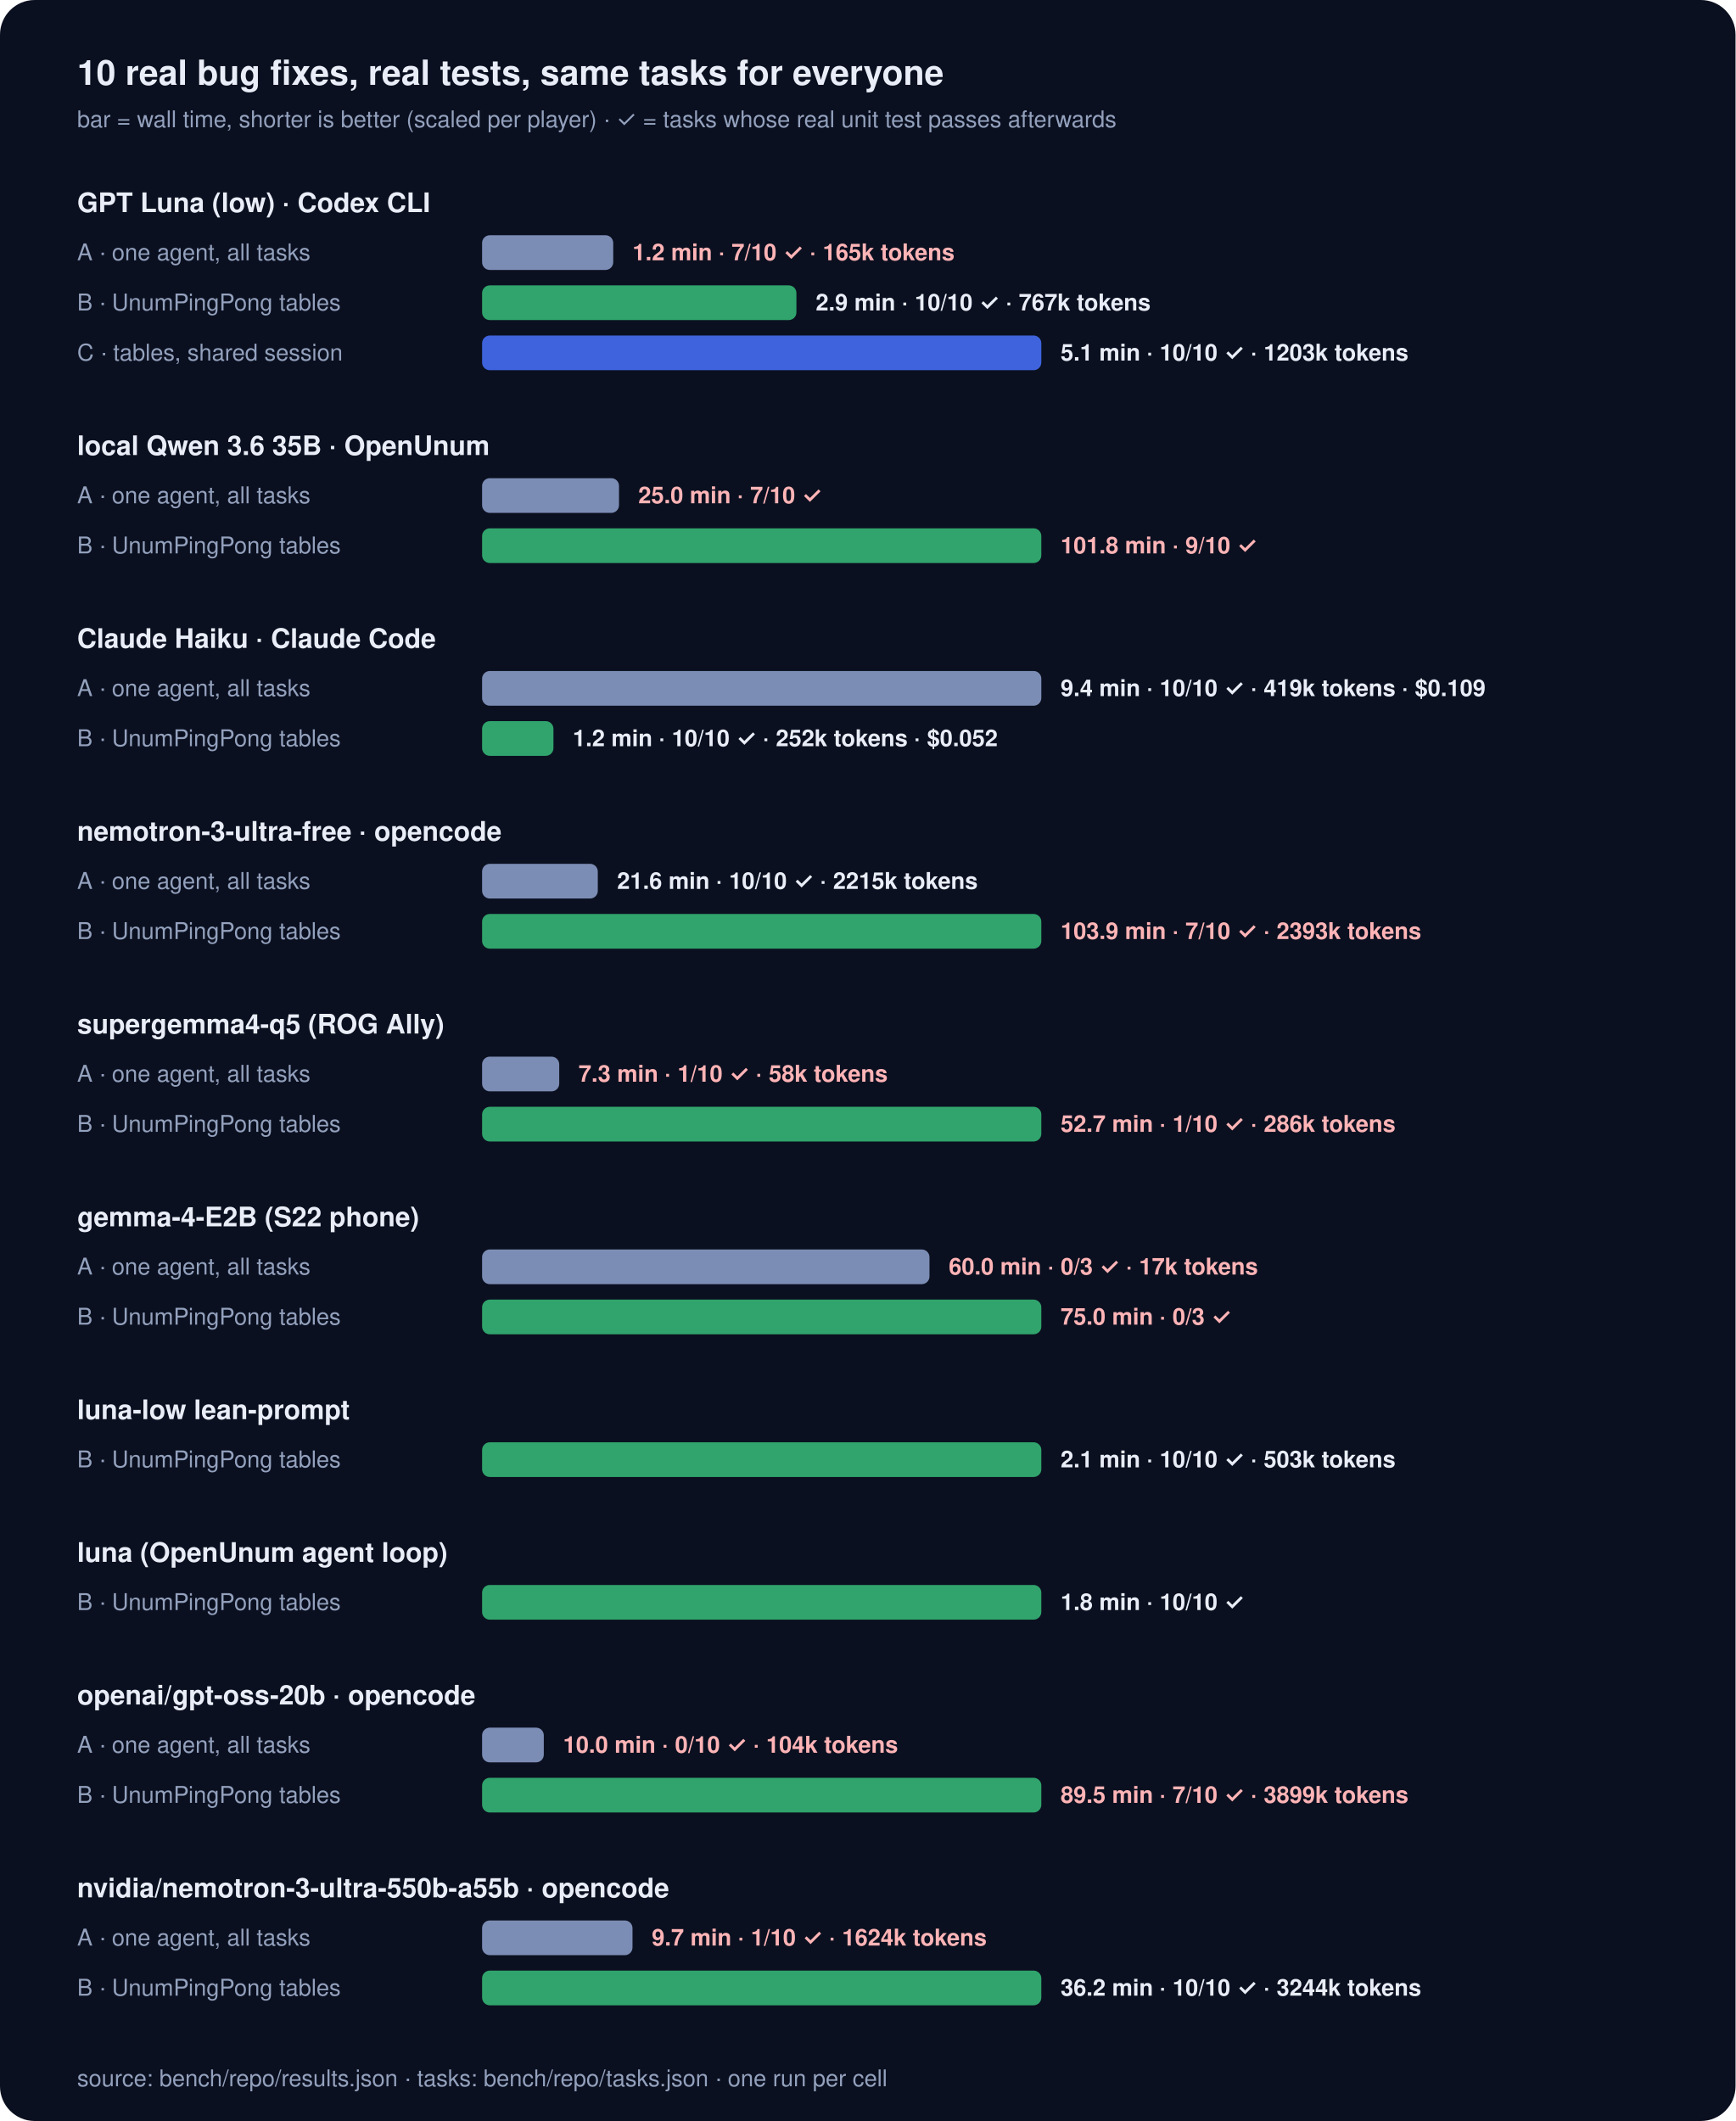
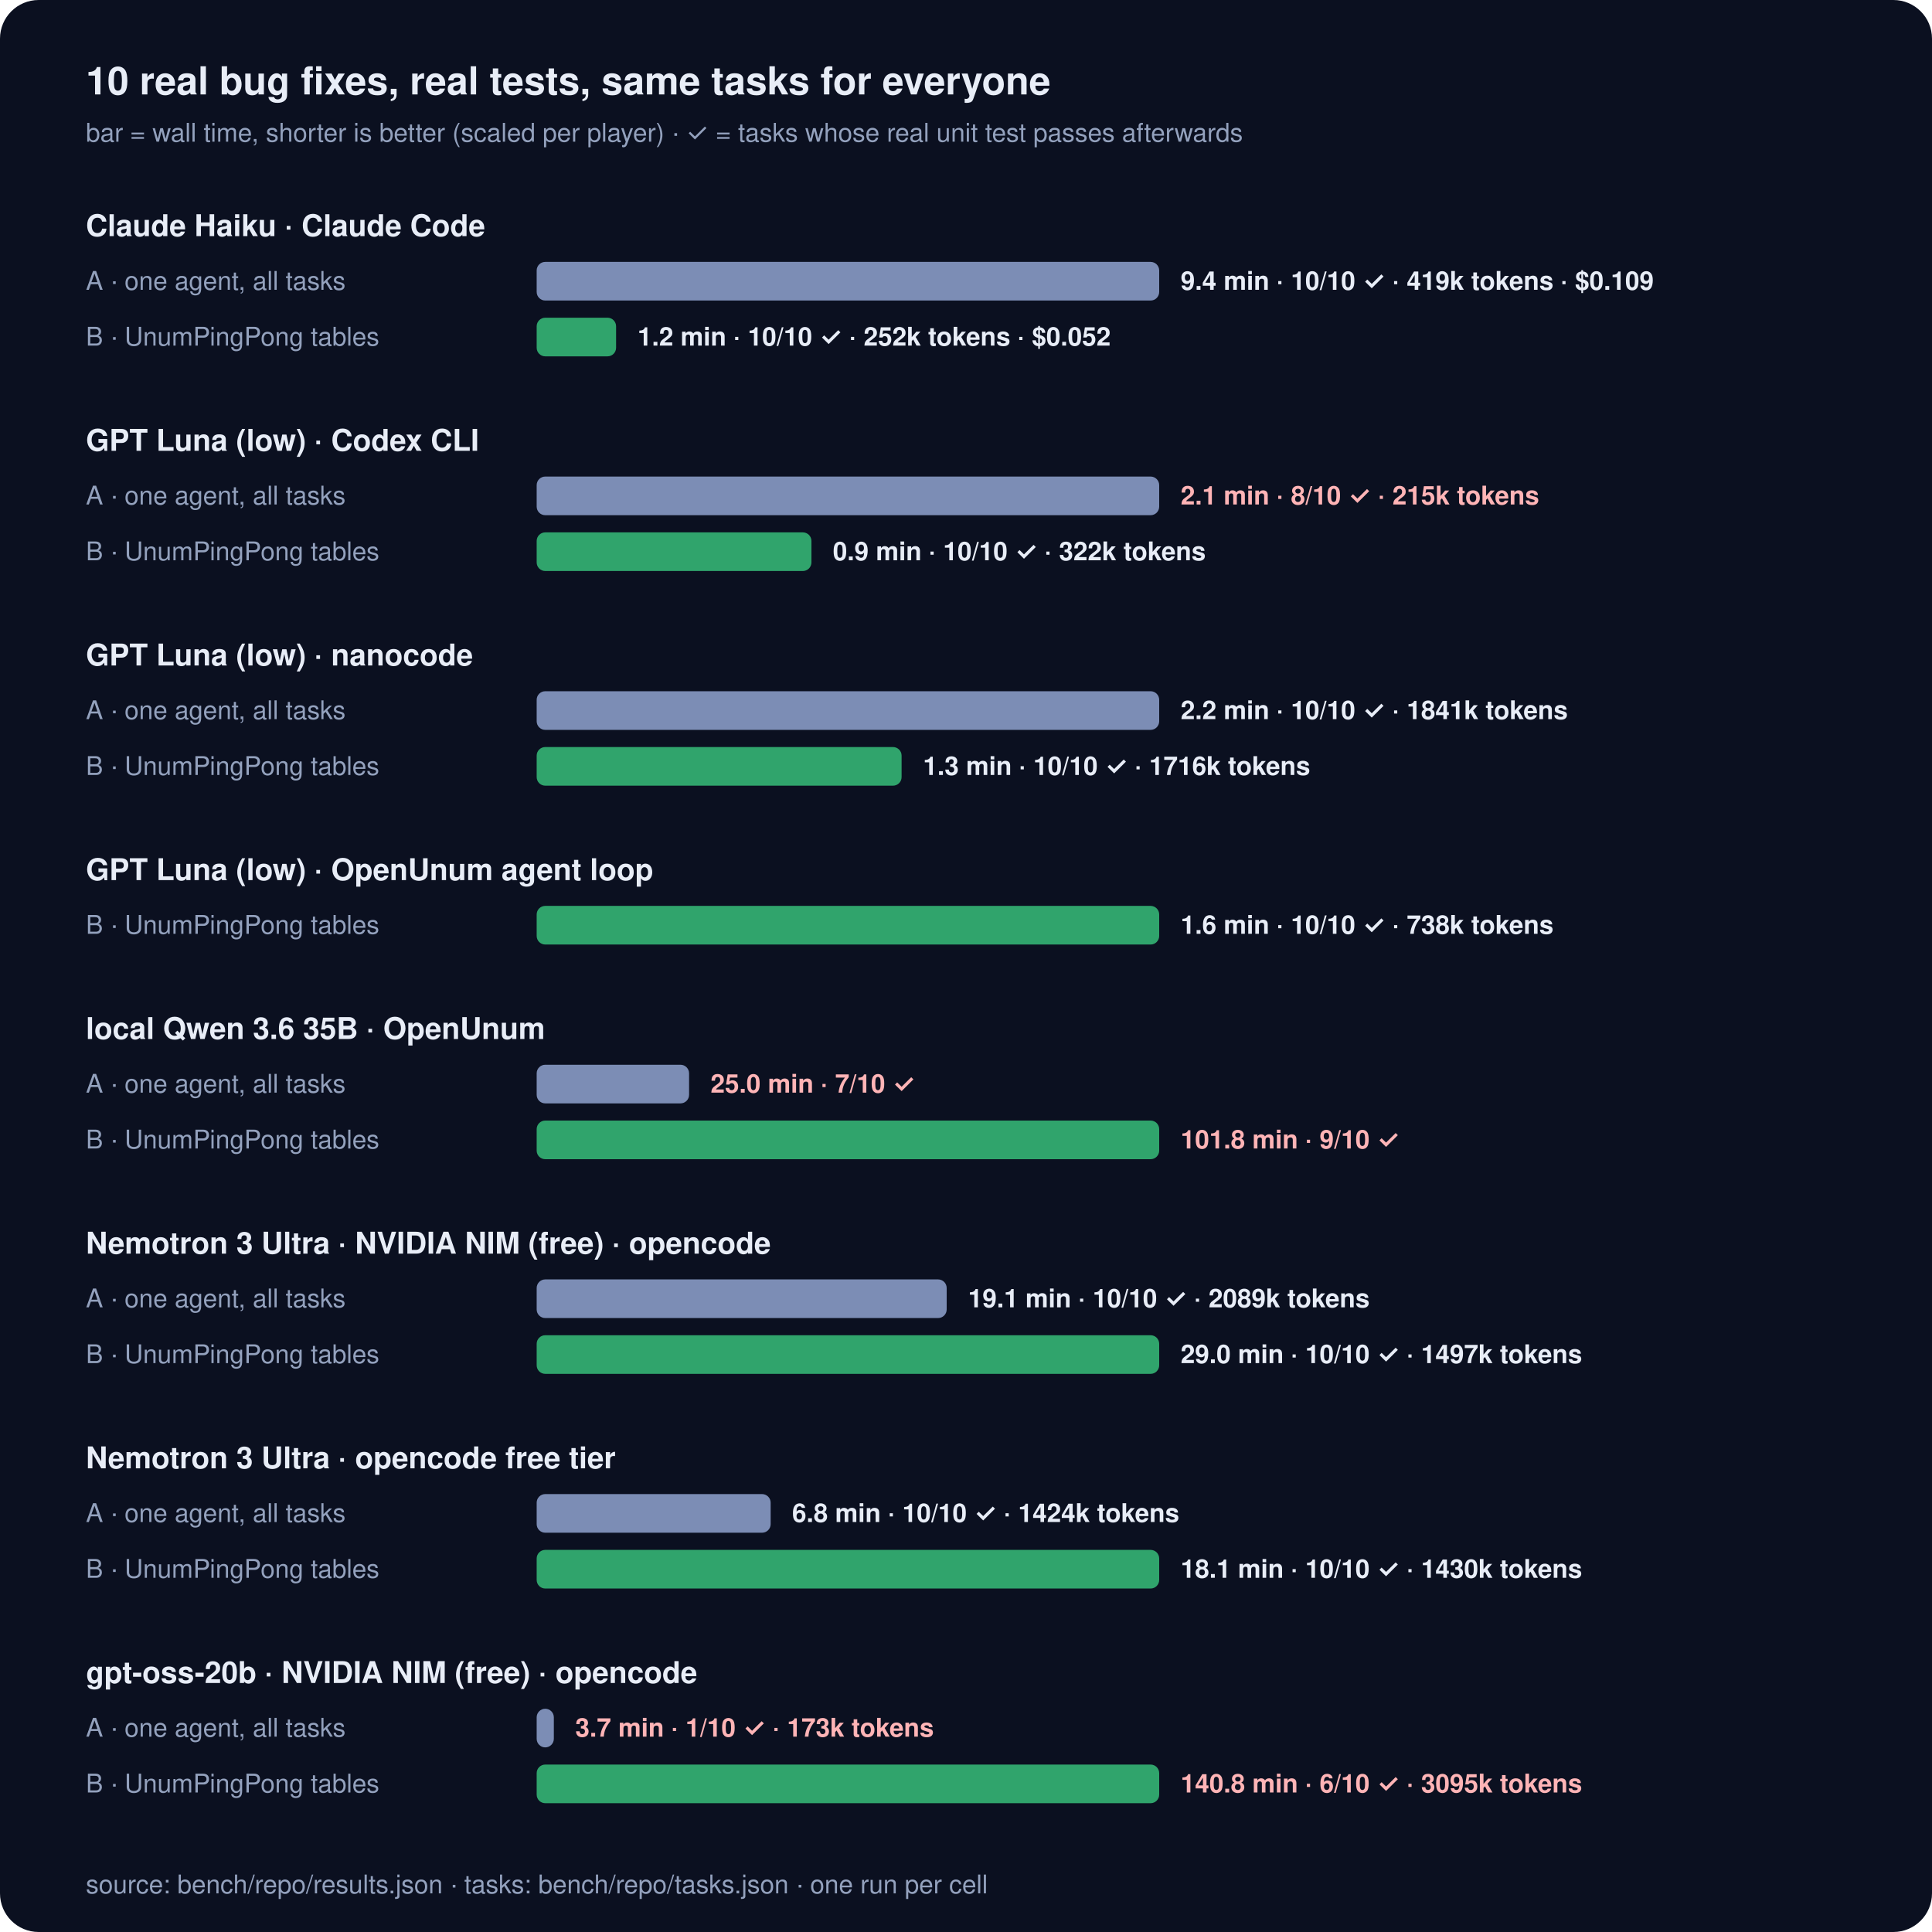
- <svg xmlns="http://www.w3.org/2000/svg" viewBox="0 0 900 1100" width="900" height="1100" font-family="ui-sans-serif, -apple-system, Segoe UI, Helvetica, Arial, sans-serif">
+ <svg xmlns="http://www.w3.org/2000/svg" viewBox="0 0 900 900" width="900" height="900" font-family="ui-sans-serif, -apple-system, Segoe UI, Helvetica, Arial, sans-serif">
  <style>
    .h { font-size: 18px; font-weight: 800; fill: #e8edf7; }
    .s { font-size: 12px; fill: #93a1bd; }
    .p { font-size: 14px; font-weight: 700; fill: #e8edf7; }
    .a { font-size: 12px; fill: #93a1bd; }
    .v { font-size: 12px; font-weight: 600; }
  </style>
-   <rect width="900" height="1100" rx="18" fill="#0b1020" />
+   <rect width="900" height="900" rx="18" fill="#0b1020" />
  <text x="40" y="44" class="h">10 real bug fixes, real tests, same tasks for everyone</text>
  <text x="40" y="66" class="s">bar = wall time, shorter is better (scaled per player) · ✓ = tasks whose real unit test passes afterwards</text>
-   <text x="40" y="110" class="p">GPT Luna (low) · Codex CLI</text>
+   <text x="40" y="110" class="p">Claude Haiku · Claude Code</text>
  <text x="40" y="135" class="a">A · one agent, all tasks</text>
-   <rect x="250" y="122" width="68" height="18" rx="4" fill="#7c8db5">
-     <animate attributeName="width" from="0" to="68" dur="1.2s" begin="0.2s" fill="freeze" />
+   <rect x="250" y="122" width="290" height="18" rx="4" fill="#7c8db5">
+     <animate attributeName="width" from="0" to="290" dur="1.2s" begin="0.2s" fill="freeze" />
  </rect>
-   <text x="328" y="135" class="v" style="fill:#ffb4b6">1.2 min · 7/10 ✓ · 165k tokens</text>
+   <text x="550" y="135" class="v" style="fill:#e8edf7">9.4 min · 10/10 ✓ · 419k tokens · $0.109</text>
  <text x="40" y="161" class="a">B · UnumPingPong tables</text>
-   <rect x="250" y="148" width="163" height="18" rx="4" fill="#30a46c">
-     <animate attributeName="width" from="0" to="163" dur="1.2s" begin="0.4s" fill="freeze" />
+   <rect x="250" y="148" width="37" height="18" rx="4" fill="#30a46c">
+     <animate attributeName="width" from="0" to="37" dur="1.2s" begin="0.4s" fill="freeze" />
  </rect>
-   <text x="423" y="161" class="v" style="fill:#e8edf7">2.9 min · 10/10 ✓ · 767k tokens</text>
-   <text x="40" y="187" class="a">C · tables, shared session</text>
-   <rect x="250" y="174" width="290" height="18" rx="4" fill="#3e63dd">
-     <animate attributeName="width" from="0" to="290" dur="1.2s" begin="0.6s" fill="freeze" />
+   <text x="297" y="161" class="v" style="fill:#e8edf7">1.2 min · 10/10 ✓ · 252k tokens · $0.052</text>
+   <text x="40" y="210" class="p">GPT Luna (low) · Codex CLI</text>
+   <text x="40" y="235" class="a">A · one agent, all tasks</text>
+   <rect x="250" y="222" width="290" height="18" rx="4" fill="#7c8db5">
+     <animate attributeName="width" from="0" to="290" dur="1.2s" begin="0.2s" fill="freeze" />
  </rect>
-   <text x="550" y="187" class="v" style="fill:#e8edf7">5.1 min · 10/10 ✓ · 1203k tokens</text>
-   <text x="40" y="236" class="p">local Qwen 3.6 35B · OpenUnum</text>
-   <text x="40" y="261" class="a">A · one agent, all tasks</text>
-   <rect x="250" y="248" width="71" height="18" rx="4" fill="#7c8db5">
+   <text x="550" y="235" class="v" style="fill:#ffb4b6">2.1 min · 8/10 ✓ · 215k tokens</text>
+   <text x="40" y="261" class="a">B · UnumPingPong tables</text>
+   <rect x="250" y="248" width="128" height="18" rx="4" fill="#30a46c">
+     <animate attributeName="width" from="0" to="128" dur="1.2s" begin="0.4s" fill="freeze" />
+   </rect>
+   <text x="388" y="261" class="v" style="fill:#e8edf7">0.9 min · 10/10 ✓ · 322k tokens</text>
+   <text x="40" y="310" class="p">GPT Luna (low) · nanocode</text>
+   <text x="40" y="335" class="a">A · one agent, all tasks</text>
+   <rect x="250" y="322" width="290" height="18" rx="4" fill="#7c8db5">
+     <animate attributeName="width" from="0" to="290" dur="1.2s" begin="0.2s" fill="freeze" />
+   </rect>
+   <text x="550" y="335" class="v" style="fill:#e8edf7">2.2 min · 10/10 ✓ · 1841k tokens</text>
+   <text x="40" y="361" class="a">B · UnumPingPong tables</text>
+   <rect x="250" y="348" width="170" height="18" rx="4" fill="#30a46c">
+     <animate attributeName="width" from="0" to="170" dur="1.2s" begin="0.4s" fill="freeze" />
+   </rect>
+   <text x="430" y="361" class="v" style="fill:#e8edf7">1.3 min · 10/10 ✓ · 1716k tokens</text>
+   <text x="40" y="410" class="p">GPT Luna (low) · OpenUnum agent loop</text>
+   <text x="40" y="435" class="a">B · UnumPingPong tables</text>
+   <rect x="250" y="422" width="290" height="18" rx="4" fill="#30a46c">
+     <animate attributeName="width" from="0" to="290" dur="1.2s" begin="0.2s" fill="freeze" />
+   </rect>
+   <text x="550" y="435" class="v" style="fill:#e8edf7">1.6 min · 10/10 ✓ · 738k tokens</text>
+   <text x="40" y="484" class="p">local Qwen 3.6 35B · OpenUnum</text>
+   <text x="40" y="509" class="a">A · one agent, all tasks</text>
+   <rect x="250" y="496" width="71" height="18" rx="4" fill="#7c8db5">
    <animate attributeName="width" from="0" to="71" dur="1.2s" begin="0.2s" fill="freeze" />
  </rect>
-   <text x="331" y="261" class="v" style="fill:#ffb4b6">25.0 min · 7/10 ✓</text>
-   <text x="40" y="287" class="a">B · UnumPingPong tables</text>
-   <rect x="250" y="274" width="290" height="18" rx="4" fill="#30a46c">
+   <text x="331" y="509" class="v" style="fill:#ffb4b6">25.0 min · 7/10 ✓</text>
+   <text x="40" y="535" class="a">B · UnumPingPong tables</text>
+   <rect x="250" y="522" width="290" height="18" rx="4" fill="#30a46c">
    <animate attributeName="width" from="0" to="290" dur="1.2s" begin="0.4s" fill="freeze" />
  </rect>
-   <text x="550" y="287" class="v" style="fill:#ffb4b6">101.8 min · 9/10 ✓</text>
-   <text x="40" y="336" class="p">Claude Haiku · Claude Code</text>
-   <text x="40" y="361" class="a">A · one agent, all tasks</text>
-   <rect x="250" y="348" width="290" height="18" rx="4" fill="#7c8db5">
-     <animate attributeName="width" from="0" to="290" dur="1.2s" begin="0.2s" fill="freeze" />
+   <text x="550" y="535" class="v" style="fill:#ffb4b6">101.8 min · 9/10 ✓</text>
+   <text x="40" y="584" class="p">Nemotron 3 Ultra · NVIDIA NIM (free) · opencode</text>
+   <text x="40" y="609" class="a">A · one agent, all tasks</text>
+   <rect x="250" y="596" width="191" height="18" rx="4" fill="#7c8db5">
+     <animate attributeName="width" from="0" to="191" dur="1.2s" begin="0.2s" fill="freeze" />
  </rect>
-   <text x="550" y="361" class="v" style="fill:#e8edf7">9.4 min · 10/10 ✓ · 419k tokens · $0.109</text>
-   <text x="40" y="387" class="a">B · UnumPingPong tables</text>
-   <rect x="250" y="374" width="37" height="18" rx="4" fill="#30a46c">
-     <animate attributeName="width" from="0" to="37" dur="1.2s" begin="0.4s" fill="freeze" />
-   </rect>
-   <text x="297" y="387" class="v" style="fill:#e8edf7">1.2 min · 10/10 ✓ · 252k tokens · $0.052</text>
-   <text x="40" y="436" class="p">nemotron-3-ultra-free · opencode</text>
-   <text x="40" y="461" class="a">A · one agent, all tasks</text>
-   <rect x="250" y="448" width="60" height="18" rx="4" fill="#7c8db5">
-     <animate attributeName="width" from="0" to="60" dur="1.2s" begin="0.2s" fill="freeze" />
-   </rect>
-   <text x="320" y="461" class="v" style="fill:#e8edf7">21.6 min · 10/10 ✓ · 2215k tokens</text>
-   <text x="40" y="487" class="a">B · UnumPingPong tables</text>
-   <rect x="250" y="474" width="290" height="18" rx="4" fill="#30a46c">
+   <text x="451" y="609" class="v" style="fill:#e8edf7">19.1 min · 10/10 ✓ · 2089k tokens</text>
+   <text x="40" y="635" class="a">B · UnumPingPong tables</text>
+   <rect x="250" y="622" width="290" height="18" rx="4" fill="#30a46c">
    <animate attributeName="width" from="0" to="290" dur="1.2s" begin="0.4s" fill="freeze" />
  </rect>
-   <text x="550" y="487" class="v" style="fill:#ffb4b6">103.9 min · 7/10 ✓ · 2393k tokens</text>
-   <text x="40" y="536" class="p">supergemma4-q5 (ROG Ally)</text>
-   <text x="40" y="561" class="a">A · one agent, all tasks</text>
-   <rect x="250" y="548" width="40" height="18" rx="4" fill="#7c8db5">
-     <animate attributeName="width" from="0" to="40" dur="1.2s" begin="0.2s" fill="freeze" />
+   <text x="550" y="635" class="v" style="fill:#e8edf7">29.0 min · 10/10 ✓ · 1497k tokens</text>
+   <text x="40" y="684" class="p">Nemotron 3 Ultra · opencode free tier</text>
+   <text x="40" y="709" class="a">A · one agent, all tasks</text>
+   <rect x="250" y="696" width="109" height="18" rx="4" fill="#7c8db5">
+     <animate attributeName="width" from="0" to="109" dur="1.2s" begin="0.2s" fill="freeze" />
  </rect>
-   <text x="300" y="561" class="v" style="fill:#ffb4b6">7.3 min · 1/10 ✓ · 58k tokens</text>
-   <text x="40" y="587" class="a">B · UnumPingPong tables</text>
-   <rect x="250" y="574" width="290" height="18" rx="4" fill="#30a46c">
+   <text x="369" y="709" class="v" style="fill:#e8edf7">6.8 min · 10/10 ✓ · 1424k tokens</text>
+   <text x="40" y="735" class="a">B · UnumPingPong tables</text>
+   <rect x="250" y="722" width="290" height="18" rx="4" fill="#30a46c">
    <animate attributeName="width" from="0" to="290" dur="1.2s" begin="0.4s" fill="freeze" />
  </rect>
-   <text x="550" y="587" class="v" style="fill:#ffb4b6">52.7 min · 1/10 ✓ · 286k tokens</text>
-   <text x="40" y="636" class="p">gemma-4-E2B (S22 phone)</text>
-   <text x="40" y="661" class="a">A · one agent, all tasks</text>
-   <rect x="250" y="648" width="232" height="18" rx="4" fill="#7c8db5">
-     <animate attributeName="width" from="0" to="232" dur="1.2s" begin="0.2s" fill="freeze" />
+   <text x="550" y="735" class="v" style="fill:#e8edf7">18.1 min · 10/10 ✓ · 1430k tokens</text>
+   <text x="40" y="784" class="p">gpt-oss-20b · NVIDIA NIM (free) · opencode</text>
+   <text x="40" y="809" class="a">A · one agent, all tasks</text>
+   <rect x="250" y="796" width="8" height="18" rx="4" fill="#7c8db5">
+     <animate attributeName="width" from="0" to="8" dur="1.2s" begin="0.2s" fill="freeze" />
  </rect>
-   <text x="492" y="661" class="v" style="fill:#ffb4b6">60.0 min · 0/3 ✓ · 17k tokens</text>
-   <text x="40" y="687" class="a">B · UnumPingPong tables</text>
-   <rect x="250" y="674" width="290" height="18" rx="4" fill="#30a46c">
+   <text x="268" y="809" class="v" style="fill:#ffb4b6">3.7 min · 1/10 ✓ · 173k tokens</text>
+   <text x="40" y="835" class="a">B · UnumPingPong tables</text>
+   <rect x="250" y="822" width="290" height="18" rx="4" fill="#30a46c">
    <animate attributeName="width" from="0" to="290" dur="1.2s" begin="0.4s" fill="freeze" />
  </rect>
-   <text x="550" y="687" class="v" style="fill:#ffb4b6">75.0 min · 0/3 ✓</text>
-   <text x="40" y="736" class="p">luna-low lean-prompt</text>
-   <text x="40" y="761" class="a">B · UnumPingPong tables</text>
-   <rect x="250" y="748" width="290" height="18" rx="4" fill="#30a46c">
-     <animate attributeName="width" from="0" to="290" dur="1.2s" begin="0.2s" fill="freeze" />
-   </rect>
-   <text x="550" y="761" class="v" style="fill:#e8edf7">2.1 min · 10/10 ✓ · 503k tokens</text>
-   <text x="40" y="810" class="p">luna (OpenUnum agent loop)</text>
-   <text x="40" y="835" class="a">B · UnumPingPong tables</text>
-   <rect x="250" y="822" width="290" height="18" rx="4" fill="#30a46c">
-     <animate attributeName="width" from="0" to="290" dur="1.2s" begin="0.2s" fill="freeze" />
-   </rect>
-   <text x="550" y="835" class="v" style="fill:#e8edf7">1.8 min · 10/10 ✓</text>
-   <text x="40" y="884" class="p">openai/gpt-oss-20b · opencode</text>
-   <text x="40" y="909" class="a">A · one agent, all tasks</text>
-   <rect x="250" y="896" width="32" height="18" rx="4" fill="#7c8db5">
-     <animate attributeName="width" from="0" to="32" dur="1.2s" begin="0.2s" fill="freeze" />
-   </rect>
-   <text x="292" y="909" class="v" style="fill:#ffb4b6">10.0 min · 0/10 ✓ · 104k tokens</text>
-   <text x="40" y="935" class="a">B · UnumPingPong tables</text>
-   <rect x="250" y="922" width="290" height="18" rx="4" fill="#30a46c">
-     <animate attributeName="width" from="0" to="290" dur="1.2s" begin="0.4s" fill="freeze" />
-   </rect>
-   <text x="550" y="935" class="v" style="fill:#ffb4b6">89.5 min · 7/10 ✓ · 3899k tokens</text>
-   <text x="40" y="984" class="p">nvidia/nemotron-3-ultra-550b-a55b · opencode</text>
-   <text x="40" y="1009" class="a">A · one agent, all tasks</text>
-   <rect x="250" y="996" width="78" height="18" rx="4" fill="#7c8db5">
-     <animate attributeName="width" from="0" to="78" dur="1.2s" begin="0.2s" fill="freeze" />
-   </rect>
-   <text x="338" y="1009" class="v" style="fill:#ffb4b6">9.7 min · 1/10 ✓ · 1624k tokens</text>
-   <text x="40" y="1035" class="a">B · UnumPingPong tables</text>
-   <rect x="250" y="1022" width="290" height="18" rx="4" fill="#30a46c">
-     <animate attributeName="width" from="0" to="290" dur="1.2s" begin="0.4s" fill="freeze" />
-   </rect>
-   <text x="550" y="1035" class="v" style="fill:#e8edf7">36.2 min · 10/10 ✓ · 3244k tokens</text>
-   <text x="40" y="1082" class="s">source: bench/repo/results.json · tasks: bench/repo/tasks.json · one run per cell</text>
+   <text x="550" y="835" class="v" style="fill:#ffb4b6">140.8 min · 6/10 ✓ · 3095k tokens</text>
+   <text x="40" y="882" class="s">source: bench/repo/results.json · tasks: bench/repo/tasks.json · one run per cell</text>
</svg>
